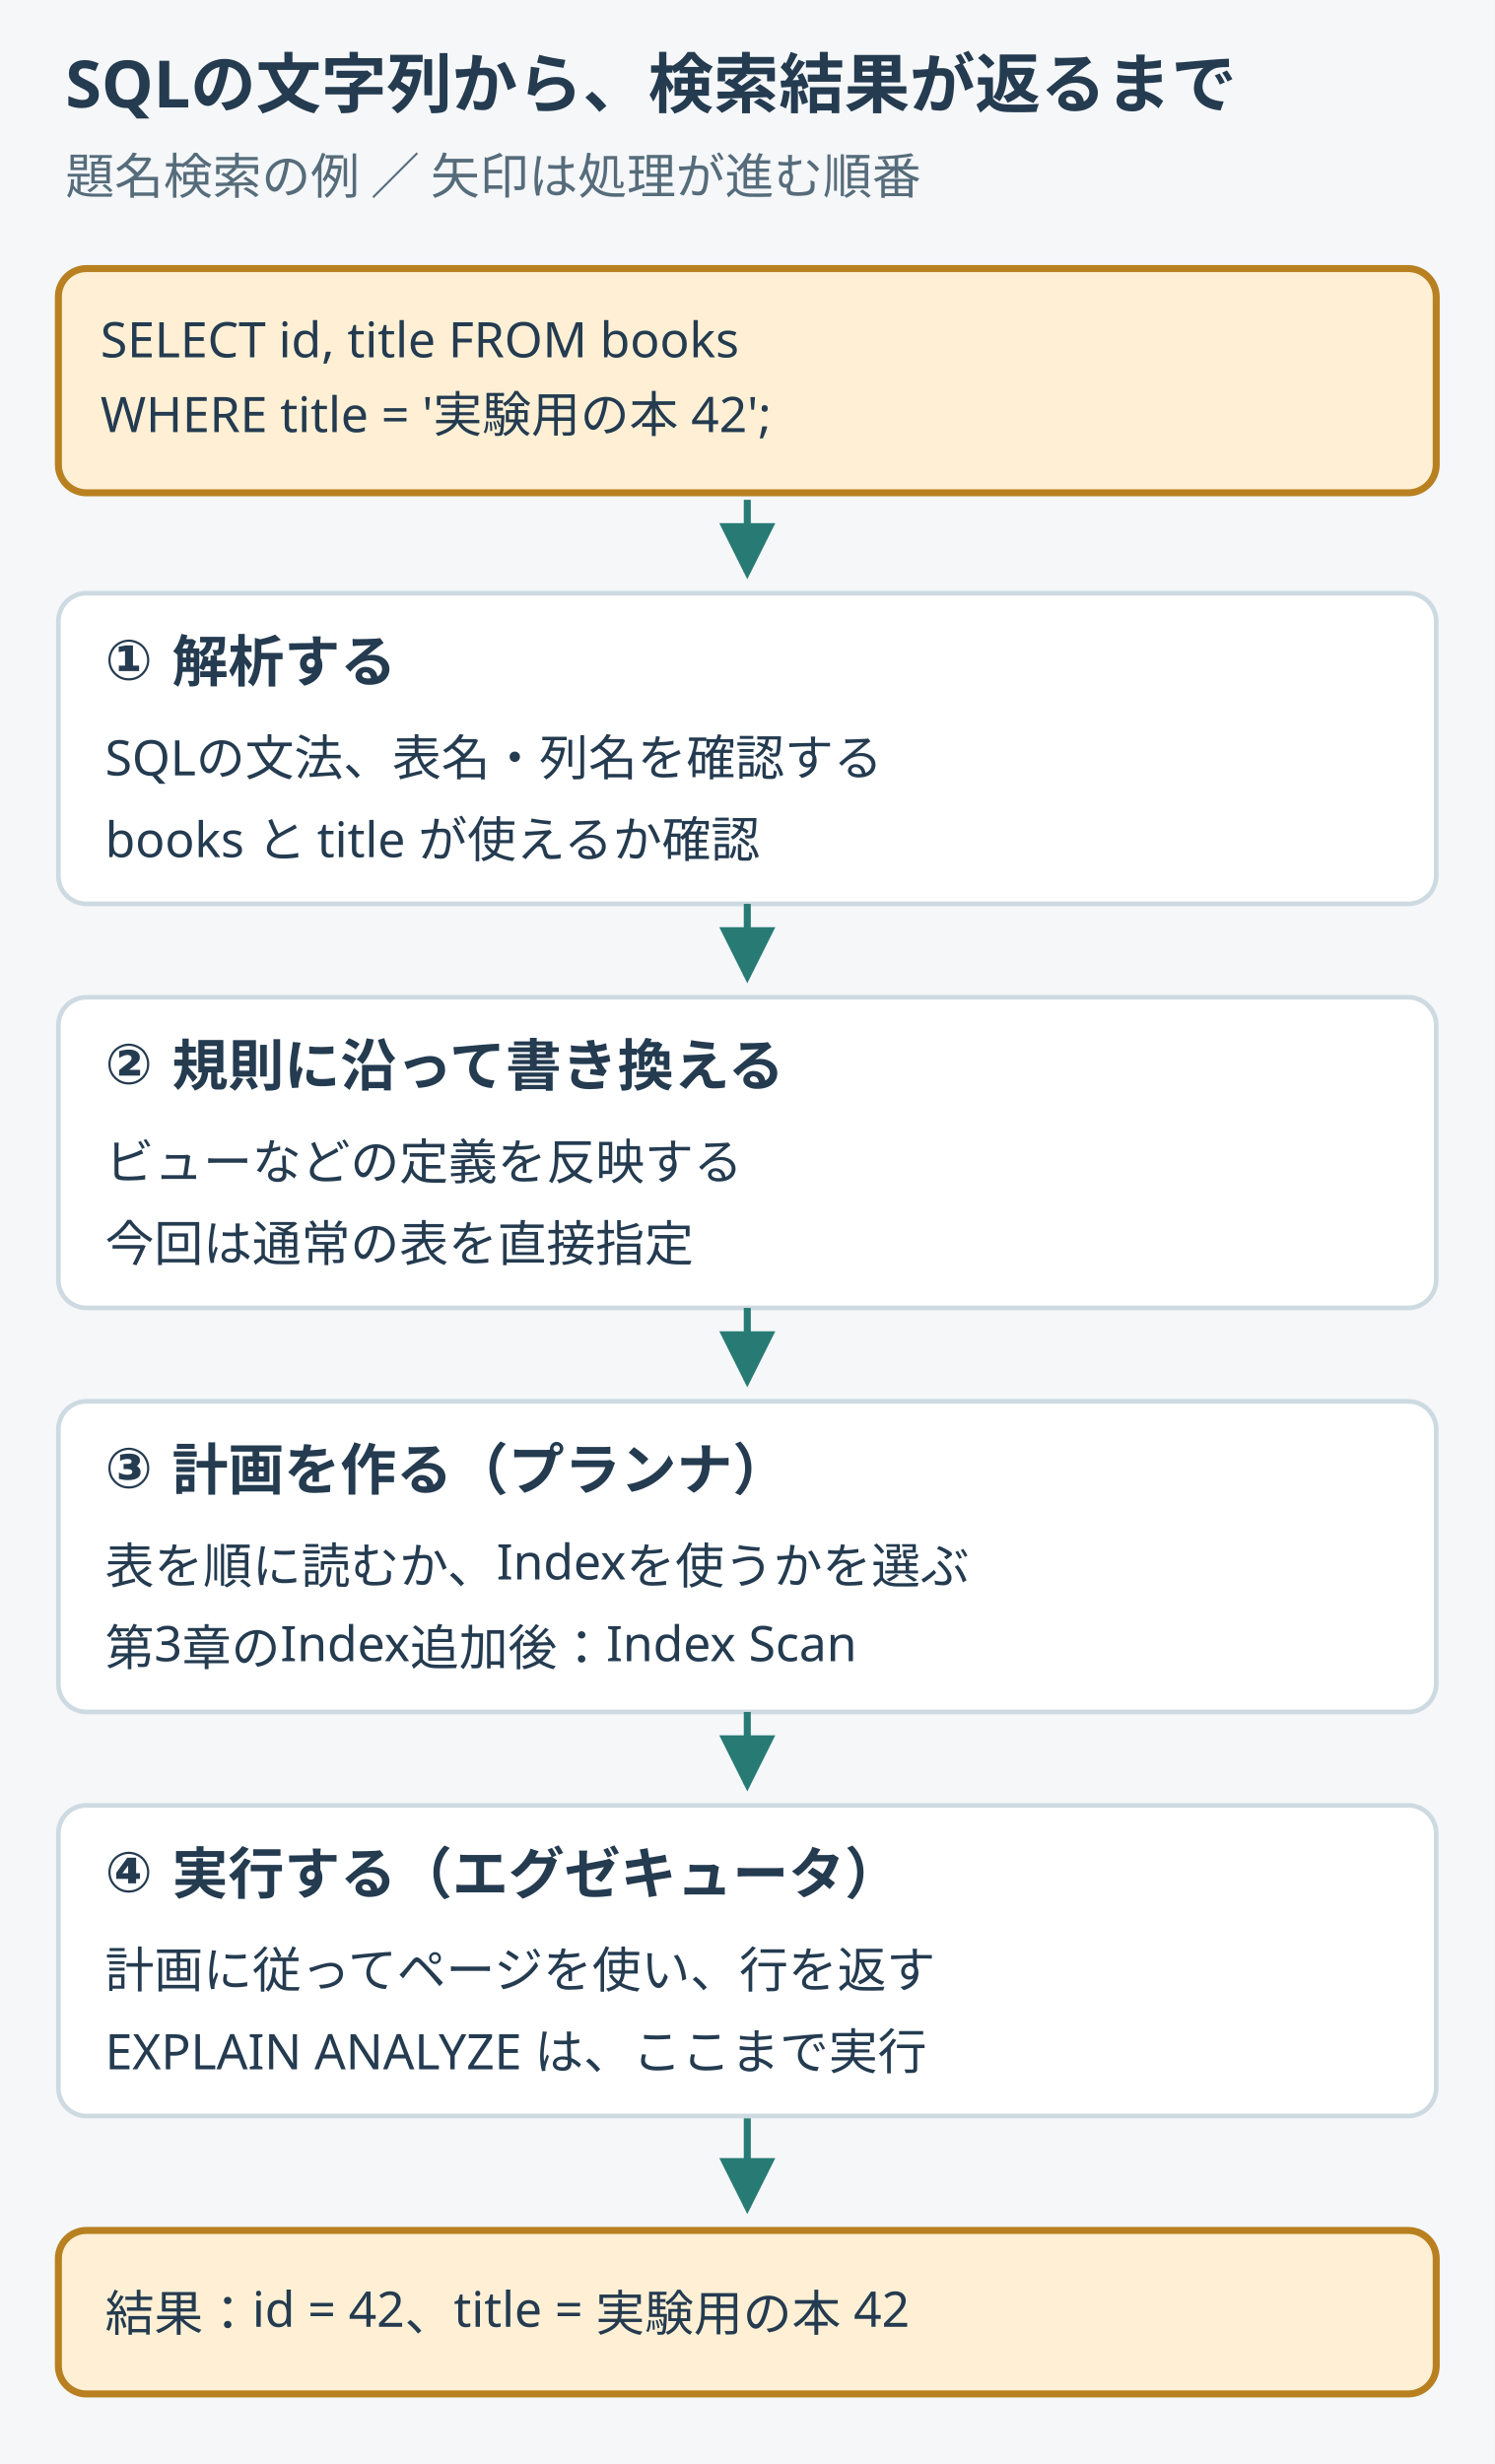
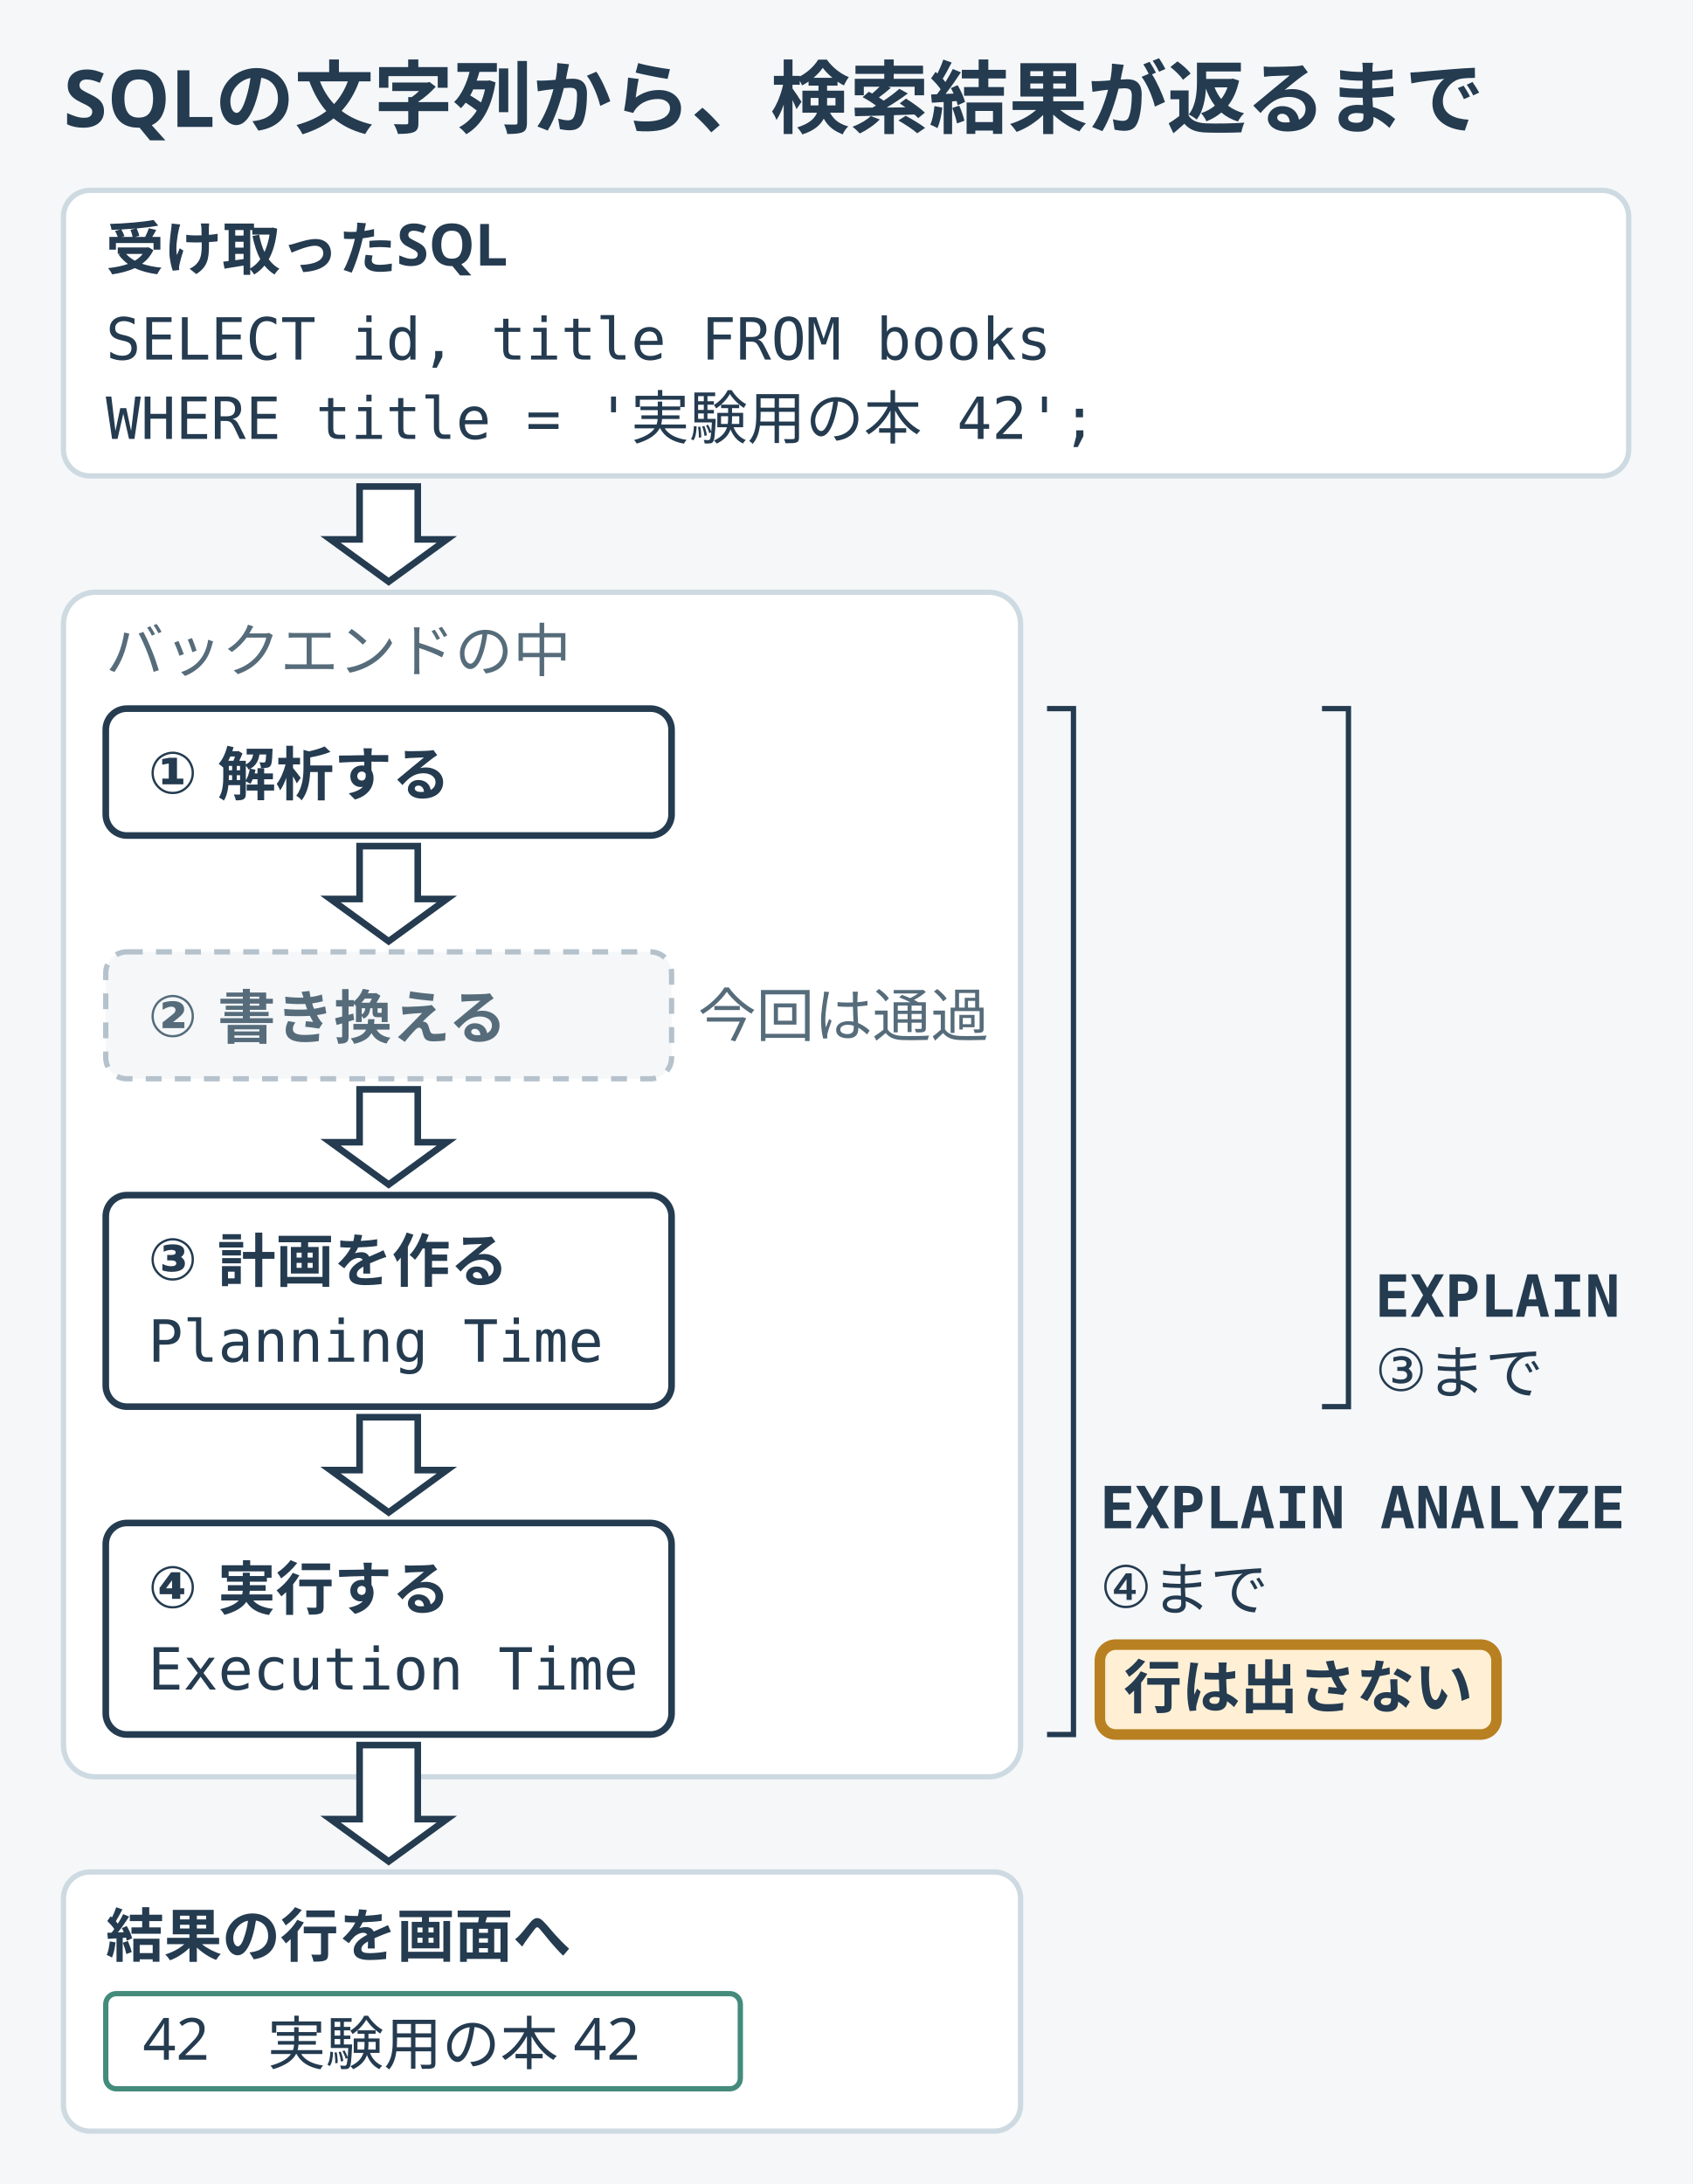
- <svg xmlns="http://www.w3.org/2000/svg" width="640" height="1055" viewBox="0 0 640 1055" role="img" aria-labelledby="title desc">
+ <svg xmlns="http://www.w3.org/2000/svg" width="640" height="826" viewBox="0 0 640 826" role="img" aria-labelledby="title">
  <defs>
-     <marker id="a" markerWidth="8" markerHeight="8" refX="7" refY="4" orient="auto">
-       <path d="M0 0L8 4L0 8" fill="#277b74" />
+     <marker id="flow" markerWidth="10" markerHeight="10" refX="9" refY="5" orient="auto">
+       <path d="M0 0L10 5L0 10z" fill="#277b74" />
    </marker>
-     <marker id="b" markerWidth="8" markerHeight="8" refX="7" refY="4" orient="auto">
-       <path d="M0 0L8 4L0 8" fill="#99631b" />
+     <marker id="req" markerWidth="10" markerHeight="10" refX="9" refY="5" orient="auto">
+       <path d="M0 0L10 5L0 10" fill="none" stroke="#945e11" stroke-width="2" />
+     </marker>
+     <marker id="ref" markerWidth="9" markerHeight="9" refX="8" refY="4.5" orient="auto">
+       <path d="M0 0L9 4.5L0 9z" fill="#7d93a3" />
    </marker>
  </defs>
-   <style>text{font-family:"Hiragino Sans","Noto Sans JP",sans-serif;font-size:24px;fill:#243b50} .title{font-size:28px;font-weight:700} .bold{font-weight:700} .small{font-size:21px} .value{font-size:30px;font-weight:700} .muted{font-size:21px;fill:#566c7b} .teal{fill:#176e65;font-weight:700} .panel{fill:#fff;stroke:#cedae1;stroke-width:2} .box{fill:#ecf2f8;stroke:#a7bdcc;stroke-width:2} .memory{fill:#eaf6f1;stroke:#6d9f94;stroke-width:2} .hot{fill:#fff0d5;stroke:#b88020;stroke-width:3} .row{fill:#dcefe8;stroke:#448b7c;stroke-width:1.5} .edge{fill:none;stroke:#9cabb5;stroke-width:2} .arrow{fill:none;stroke:#277b74;stroke-width:3;marker-end:url(#a)} .request{fill:none;stroke:#99631b;stroke-width:3;stroke-dasharray:7 5;marker-end:url(#b)}</style>
-   <rect width="640" height="1055" fill="#f5f7f9" />
-   <text x="28" y="46" class="title">SQLの文字列から、検索結果が返るまで</text>
-   <text x="28" y="83" class="muted">題名検索の例 ／ 矢印は処理が進む順番</text>
-   <rect x="25" y="115" width="590" height="96" rx="12" class="hot" />
-   <text x="43" y="153" class="small">SELECT id, title FROM books</text>
-   <text x="43" y="185" class="small">WHERE title = '実験用の本 42';</text>
-   <path d="M320 214 L320 245" class="arrow" />
-   <rect x="25" y="254" width="590" height="133" rx="12" class="panel" />
-   <text x="45" y="291" class="bold">① 解析する</text>
-   <text x="45" y="332" class="small">SQLの文法、表名・列名を確認する</text>
-   <text x="45" y="367" class="small">books と title が使えるか確認</text>
-   <path d="M320 387 L320 418" class="arrow" />
-   <rect x="25" y="427" width="590" height="133" rx="12" class="panel" />
-   <text x="45" y="464" class="bold">② 規則に沿って書き換える</text>
-   <text x="45" y="505" class="small">ビューなどの定義を反映する</text>
-   <text x="45" y="540" class="small">今回は通常の表を直接指定</text>
-   <path d="M320 560 L320 591" class="arrow" />
-   <rect x="25" y="600" width="590" height="133" rx="12" class="panel" />
-   <text x="45" y="637" class="bold">③ 計画を作る（プランナ）</text>
-   <text x="45" y="678" class="small">表を順に読むか、Indexを使うかを選ぶ</text>
-   <text x="45" y="713" class="small">第3章のIndex追加後：Index Scan</text>
-   <path d="M320 733 L320 764" class="arrow" />
-   <rect x="25" y="773" width="590" height="133" rx="12" class="panel" />
-   <text x="45" y="810" class="bold">④ 実行する（エグゼキュータ）</text>
-   <text x="45" y="851" class="small">計画に従ってページを使い、行を返す</text>
-   <text x="45" y="886" class="small">EXPLAIN ANALYZE は、ここまで実行</text>
-   <path d="M320 907 L320 945" class="arrow" />
-   <rect x="25" y="955" width="590" height="70" rx="12" class="hot" />
-   <text x="45" y="998" class="small">結果：id = 42、title = 実験用の本 42</text>
+   <style>
+ text{font-family:"Hiragino Sans","Noto Sans JP",sans-serif;font-size:24px;fill:#243b50}
+ .h{font-size:30px;font-weight:700}.b{font-weight:700}.s{font-size:22px}.m{font-size:22px;fill:#566c7b}
+ .mono{font-family:ui-monospace,Menlo,monospace;font-size:22px}.tag{font-size:22px;font-weight:700;fill:#fff}
+ .teal{fill:#176e65}.brown{fill:#945e11}.real{fill:#176e65}.model{fill:#566c7b}
+ .panel{fill:#fff;stroke:#cedae1;stroke-width:2}.node{fill:#ecf2f8;stroke:#56738a;stroke-width:2}
+ .row{fill:#fff;stroke:#448b7c;stroke-width:2}.match{fill:#fff;stroke:#176e65;stroke-width:4}
+ .page{fill:#f7fbf9;stroke:#6d9f94;stroke-width:2}.ipage{fill:#f4f6f8;stroke:#6b7f8e;stroke-width:2}
+ .band{fill:#d5dde3;stroke:#92a7b5;stroke-width:2}.skip{fill:none;stroke:#b5c2cc;stroke-width:2;stroke-dasharray:6 5}
+ .hot{fill:#fff0d5;stroke:#b88020;stroke-width:4}.ghost{fill:#f5f7f9;stroke:#b5c2cc;stroke-width:2;stroke-dasharray:6 5}
+ .flow{fill:none;stroke:#277b74;stroke-width:3;marker-end:url(#flow)}.req{fill:none;stroke:#945e11;stroke-width:3;stroke-dasharray:8 6;marker-end:url(#req)}
+ .ref{fill:none;stroke:#7d93a3;stroke-width:2;marker-end:url(#ref)}.step{fill:#fff;stroke:#243b50;stroke-width:2.5}
+ .spine{fill:#e9f3f4;stroke:#243b50;stroke-width:1.5}
+   </style>
+   <rect width="640" height="826" fill="#f5f7f9" />
+   <text x="24" y="48" class="h">SQLの文字列から、検索結果が返るまで</text>
+   <g id="input">
+     <rect x="24" y="72" width="592" height="108" rx="10" class="panel" />
+     <text x="40" y="102" class="s b">受け取ったSQL</text>
+     <text x="40" y="136" class="mono">SELECT id, title FROM books</text>
+     <text x="40" y="166" class="mono">WHERE title = '実験用の本 42';</text>
+   </g>
+   <g id="backend">
+     <rect x="24" y="224" width="362" height="448" rx="12" class="panel" />
+     <text x="40" y="254" class="m">バックエンドの中</text>
+     <rect x="40" y="268" width="214" height="48" rx="8" class="step" />
+     <text x="56" y="300" class="s b">① 解析する</text>
+     <rect x="40" y="360" width="214" height="48" rx="8" class="ghost" />
+     <text x="56" y="392" class="m b">② 書き換える</text>
+     <text x="264" y="392" class="m">今回は通過</text>
+     <rect x="40" y="452" width="214" height="80" rx="8" class="step" />
+     <text x="56" y="484" class="s b">③ 計画を作る</text>
+     <text x="56" y="515" class="mono">Planning Time</text>
+     <rect x="40" y="576" width="214" height="80" rx="8" class="step" />
+     <text x="56" y="608" class="s b">④ 実行する</text>
+     <text x="56" y="639" class="mono">Execution Time</text>
+   </g>
+   <g id="output">
+     <rect x="24" y="708" width="362" height="98" rx="10" class="panel" />
+     <text x="40" y="740" class="s b">結果の行を画面へ</text>
+     <rect x="40" y="754" width="240" height="36" rx="4" class="row" />
+     <text x="54" y="779" class="s">42　実験用の本 42</text>
+   </g>
+   <g id="steps">
+     <path d="M136 184 V204 H125 L147 220 L169 204 H158 V184 Z" class="step" />
+     <path d="M136 320 V340 H125 L147 356 L169 340 H158 V320 Z" class="step" />
+     <path d="M136 412 V432 H125 L147 448 L169 432 H158 V412 Z" class="step" />
+     <path d="M136 536 V556 H125 L147 572 L169 556 H158 V536 Z" class="step" />
+     <path d="M136 660 V688 H125 L147 704 L169 688 H158 V660 Z" class="step" />
+   </g>
+   <g id="explain">
+     <path d="M500 268 H510 V532 H500" fill="none" stroke="#243b50" stroke-width="2" />
+     <text x="520" y="498" class="mono b">EXPLAIN</text>
+     <text x="520" y="526" class="s">③まで</text>
+   </g>
+   <g id="analyze">
+     <path d="M396 268 H406 V656 H396" fill="none" stroke="#243b50" stroke-width="2" />
+     <text x="416" y="578" class="mono b">EXPLAIN ANALYZE</text>
+     <text x="416" y="608" class="s">④まで</text>
+     <rect x="416" y="622" width="150" height="34" rx="6" class="hot" />
+     <text x="491" y="646" text-anchor="middle" class="s b">行は出さない</text>
+   </g>
</svg>
